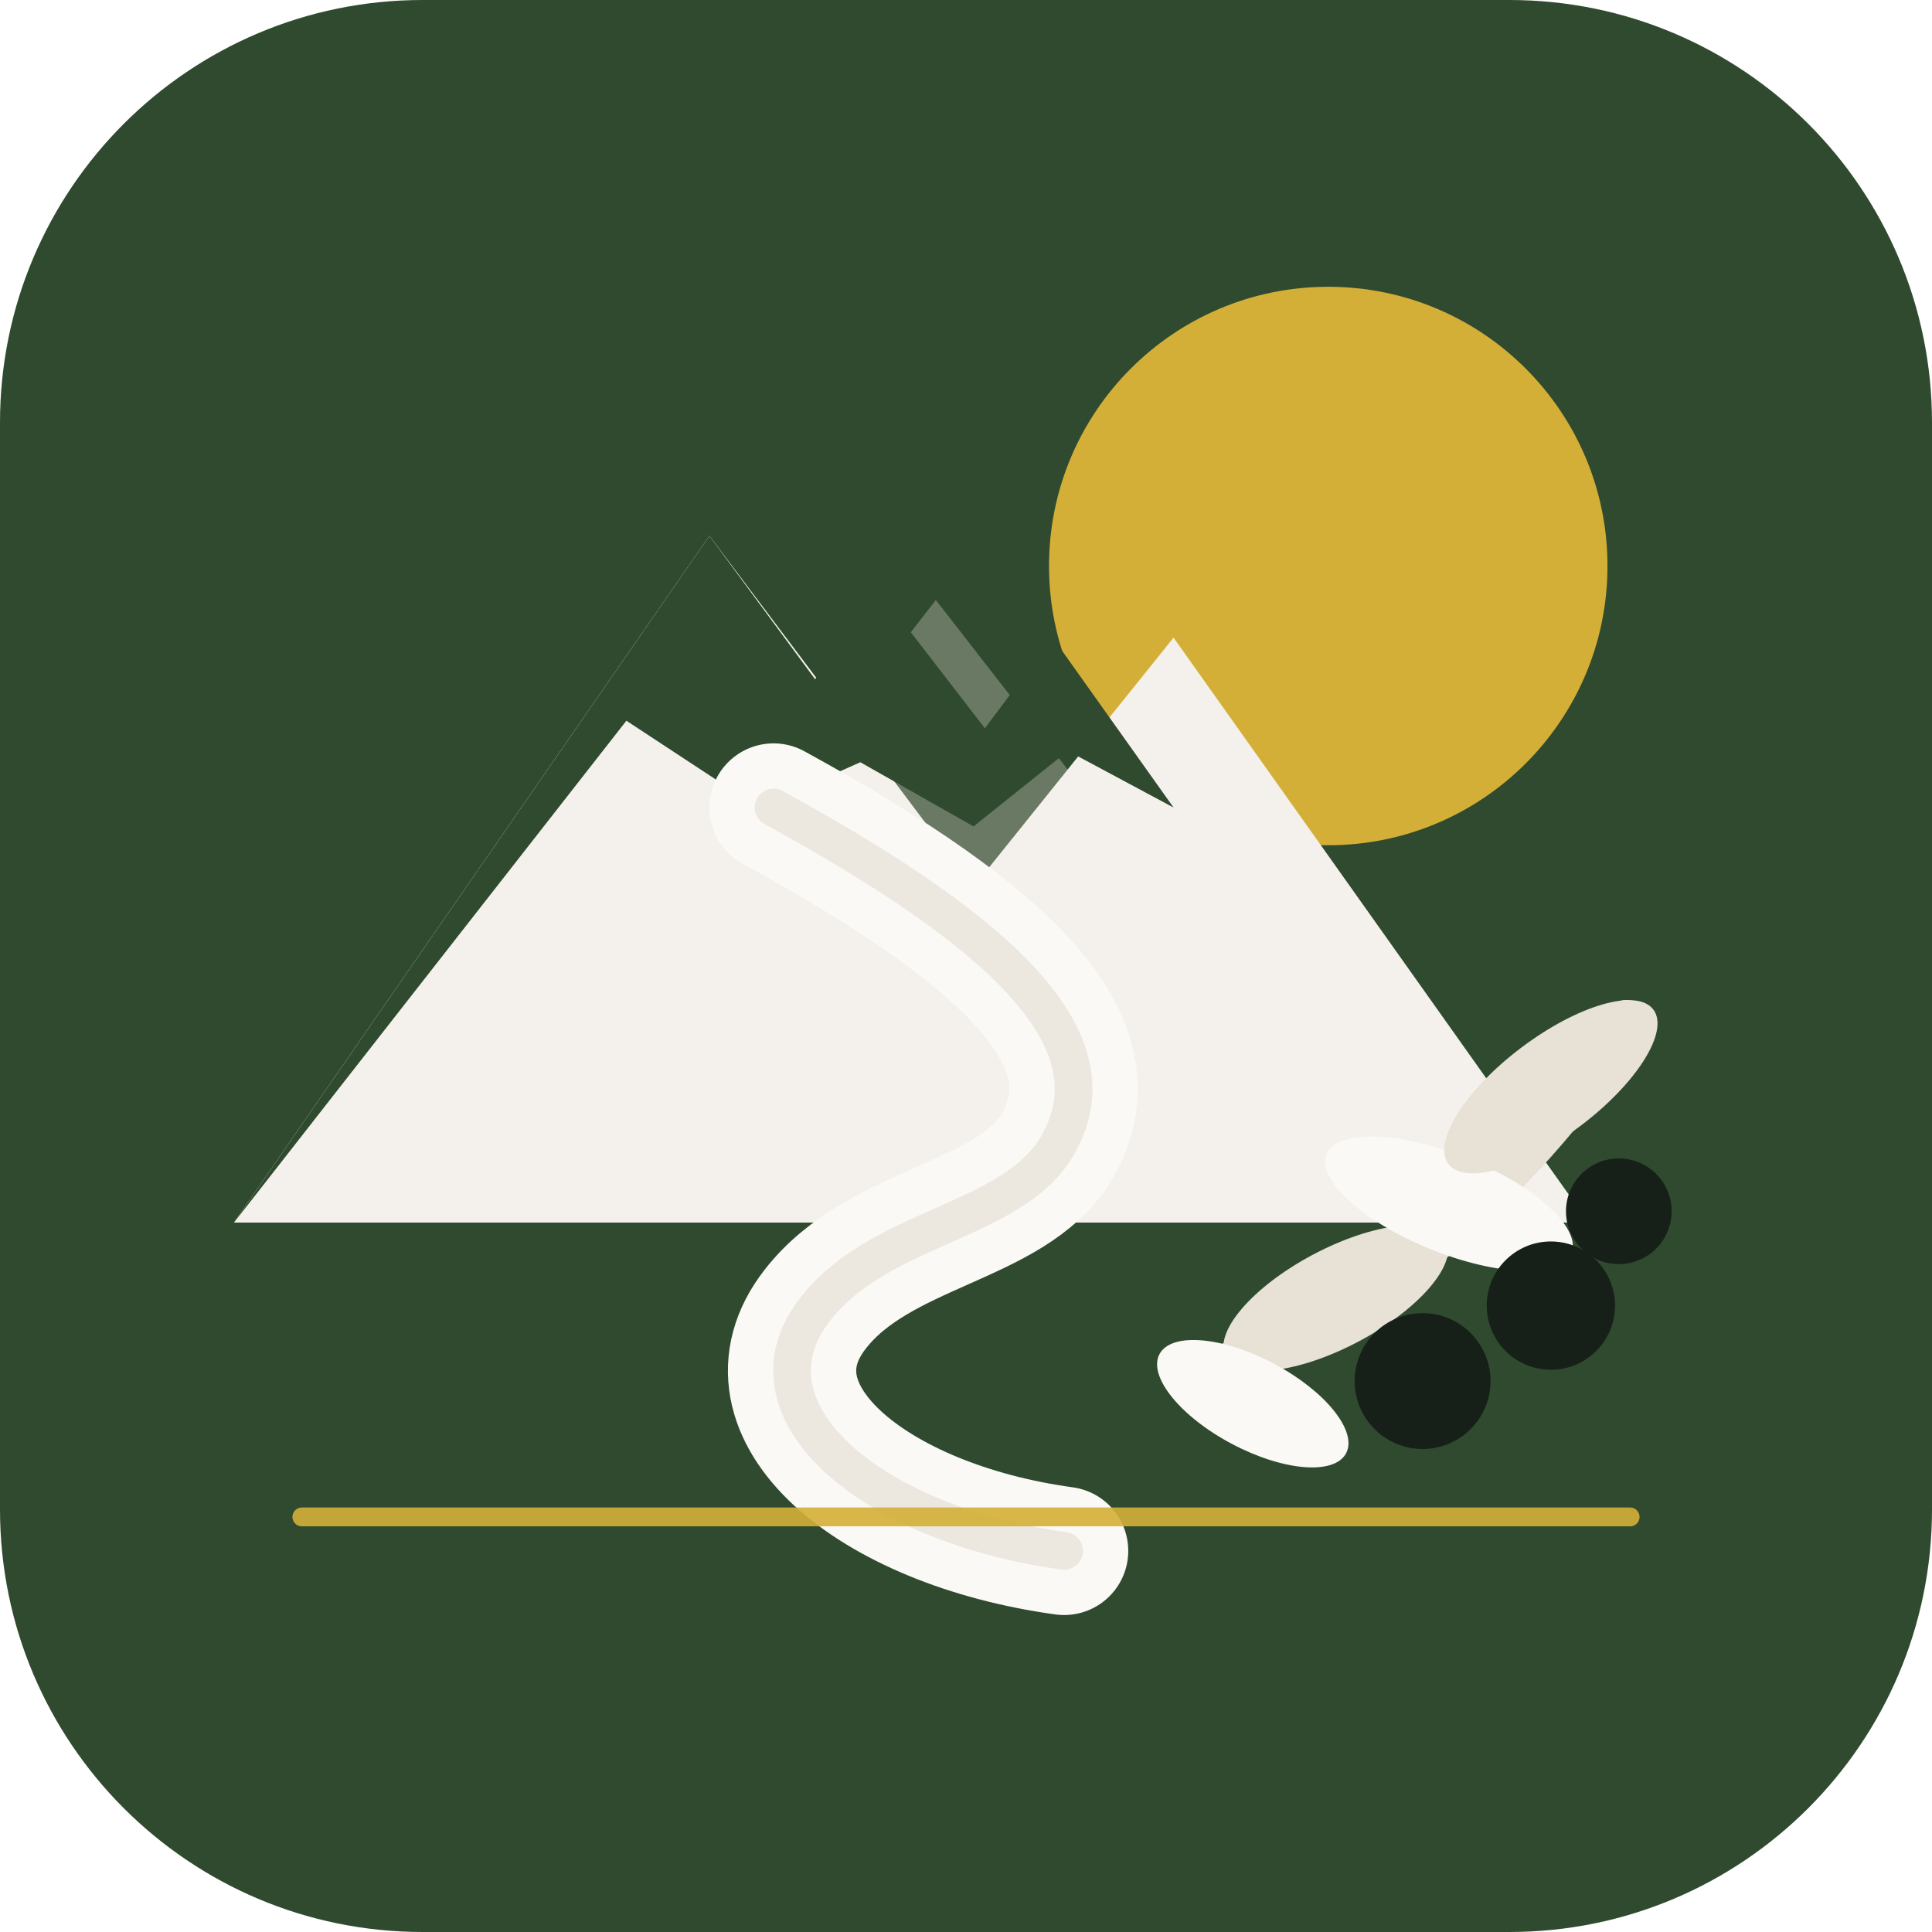
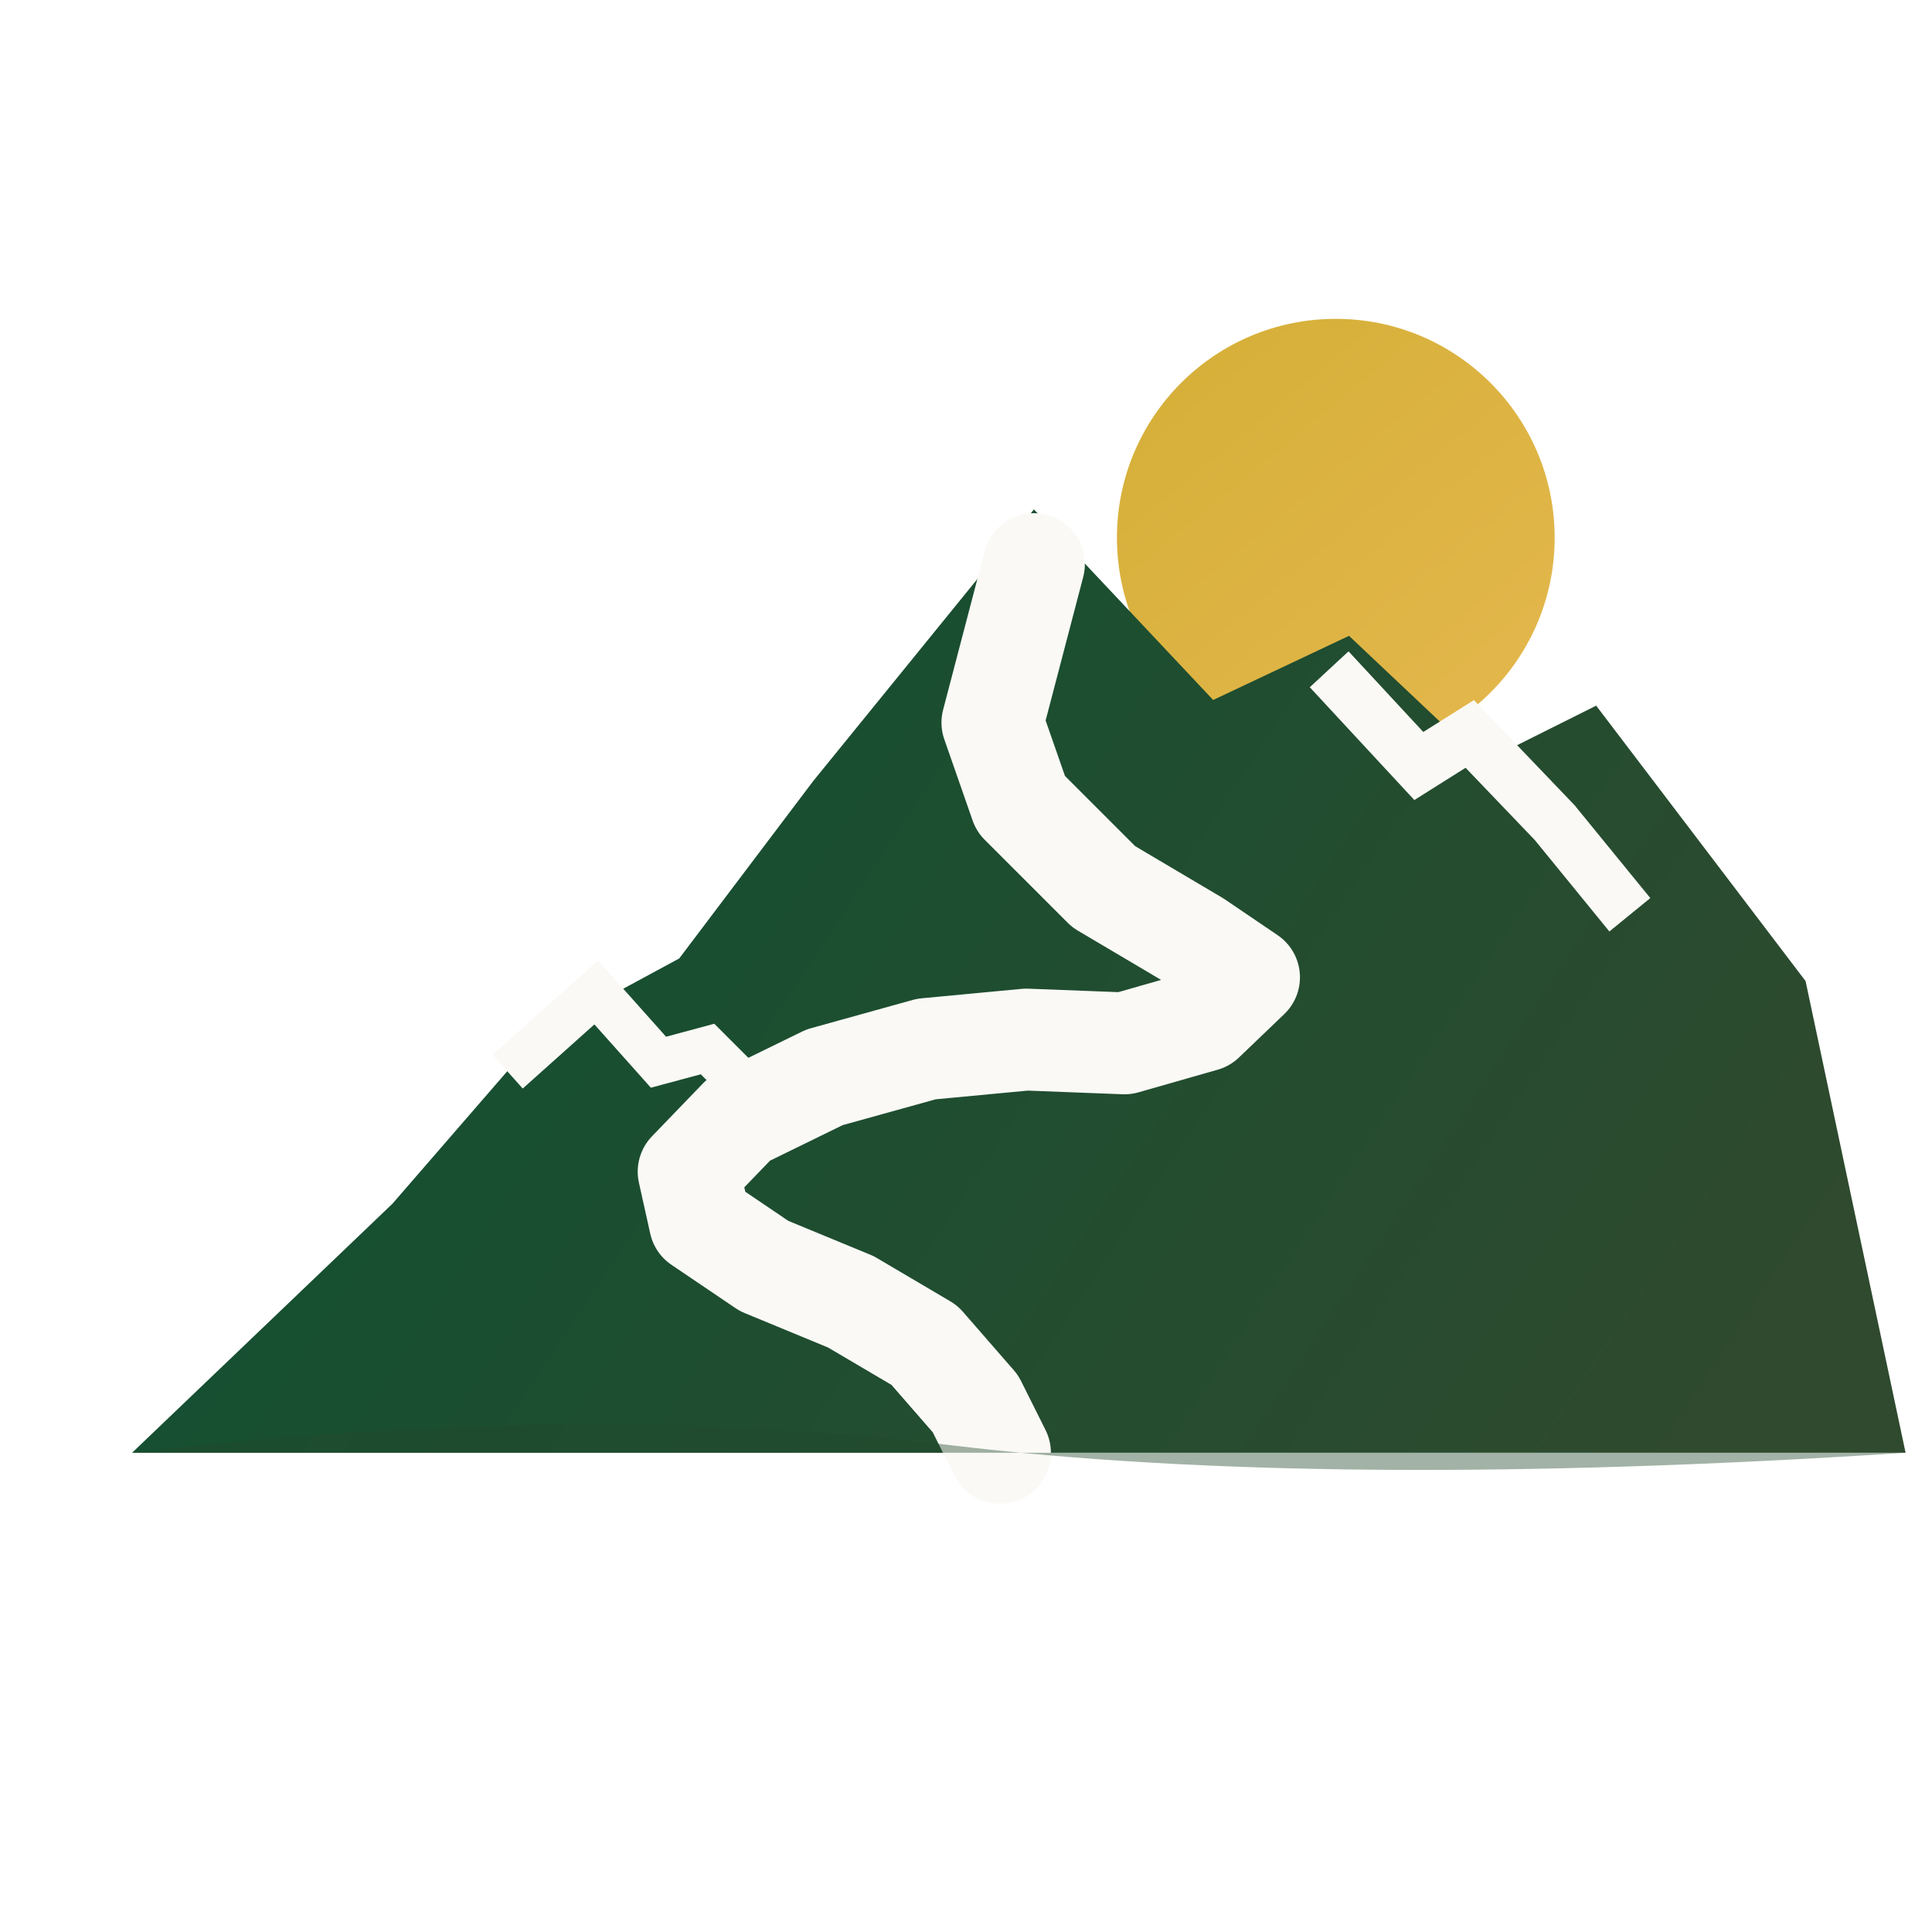
- <svg xmlns="http://www.w3.org/2000/svg" viewBox="0 0 512 512" role="img" aria-labelledby="title desc">
-   <rect width="512" height="512" rx="112" fill="#2F4A2E" />
-   <circle cx="352" cy="150" r="74" fill="#D4AF37" />
-   <path d="M62 324 188 142l70 93 53-66 110 155H62Z" fill="#FAF9F6" />
-   <path d="m188 142 36 48 24-31 35 45 28-35 110 155H62l126-182Z" fill="#E7E1D6" opacity=".32" />
-   <path d="m188 142 28 38 18-22 27 35 18-24 32 45-28-15-25 20-30-17-27 12-35-23-104 133 126-182Z" fill="#2F4A2E" />
-   <path d="M205 214c64 35 91 63 75 90-12 20-47 21-64 43-21 27 15 57 66 64" fill="none" stroke="#FAF9F6" stroke-width="34" stroke-linecap="round" />
-   <path d="M205 214c64 35 91 63 75 90-12 20-47 21-64 43-21 27 15 57 66 64" fill="none" stroke="#E7E1D6" stroke-width="10" stroke-linecap="round" opacity=".7" />
-   <path d="M318 365c44-17 82-48 113-94" fill="none" stroke="#E7E1D6" stroke-width="12" stroke-linecap="round" />
-   <ellipse cx="354" cy="344" rx="33" ry="13" fill="#E7E1D6" transform="rotate(-28 354 344)" />
-   <ellipse cx="384" cy="319" rx="35" ry="13" fill="#FAF9F6" transform="rotate(22 384 319)" />
-   <ellipse cx="411" cy="288" rx="34" ry="13" fill="#E7E1D6" transform="rotate(-37 411 288)" />
-   <ellipse cx="332" cy="372" rx="28" ry="12" fill="#FAF9F6" transform="rotate(28 332 372)" />
-   <circle cx="377" cy="366" r="18" fill="#171F19" />
-   <circle cx="411" cy="346" r="17" fill="#171F19" />
-   <circle cx="429" cy="321" r="14" fill="#171F19" />
-   <path d="M80 402h352" stroke="#D4AF37" stroke-width="5" stroke-linecap="round" opacity=".9" />
+ <svg xmlns="http://www.w3.org/2000/svg" viewBox="0 0 1024 1024" role="img" aria-labelledby="title desc">
+   <defs>
+     <linearGradient id="mountain" x1="130" y1="250" x2="900" y2="760" gradientUnits="userSpaceOnUse">
+       <stop stop-color="#0D5132" />
+       <stop offset="1" stop-color="#2F4A2E" />
+     </linearGradient>
+     <linearGradient id="sun" x1="625" y1="150" x2="790" y2="350" gradientUnits="userSpaceOnUse">
+       <stop stop-color="#D4AF37" />
+       <stop offset="1" stop-color="#E2B64A" />
+     </linearGradient>
+   </defs>
+   <g data-brand-mark="mountain-path-sun">
+     <circle cx="708" cy="285" r="116" fill="url(#sun)" />
+     <path d="M70 770 208 638 286 548 360 508 431 414 548 270 643 371 715 337 786 404 846 374 957 520 1010 770Z" fill="url(#mountain)" />
+     <path d="M548 299 526 383 541 426 585 470 634 499 662 518 638 541 596 553 544 551 491 556 437 571 392 593 365 621 371 648 405 671 451 690 490 713 517 744 530 770" fill="none" stroke="#FAF9F6" stroke-width="54" stroke-linecap="round" stroke-linejoin="round" />
+     <path d="M714 365 752 406 779 389 824 436 855 474" fill="none" stroke="#FAF9F6" stroke-width="28" stroke-linecap="square" stroke-linejoin="miter" />
+     <path d="M278 560 316 526 349 563 375 556 402 583" fill="none" stroke="#FAF9F6" stroke-width="24" stroke-linecap="square" stroke-linejoin="miter" />
+     <path d="M70 770 Q305 742 504 766 T1010 770" fill="#21482C" opacity=".42" />
+   </g>
</svg>
